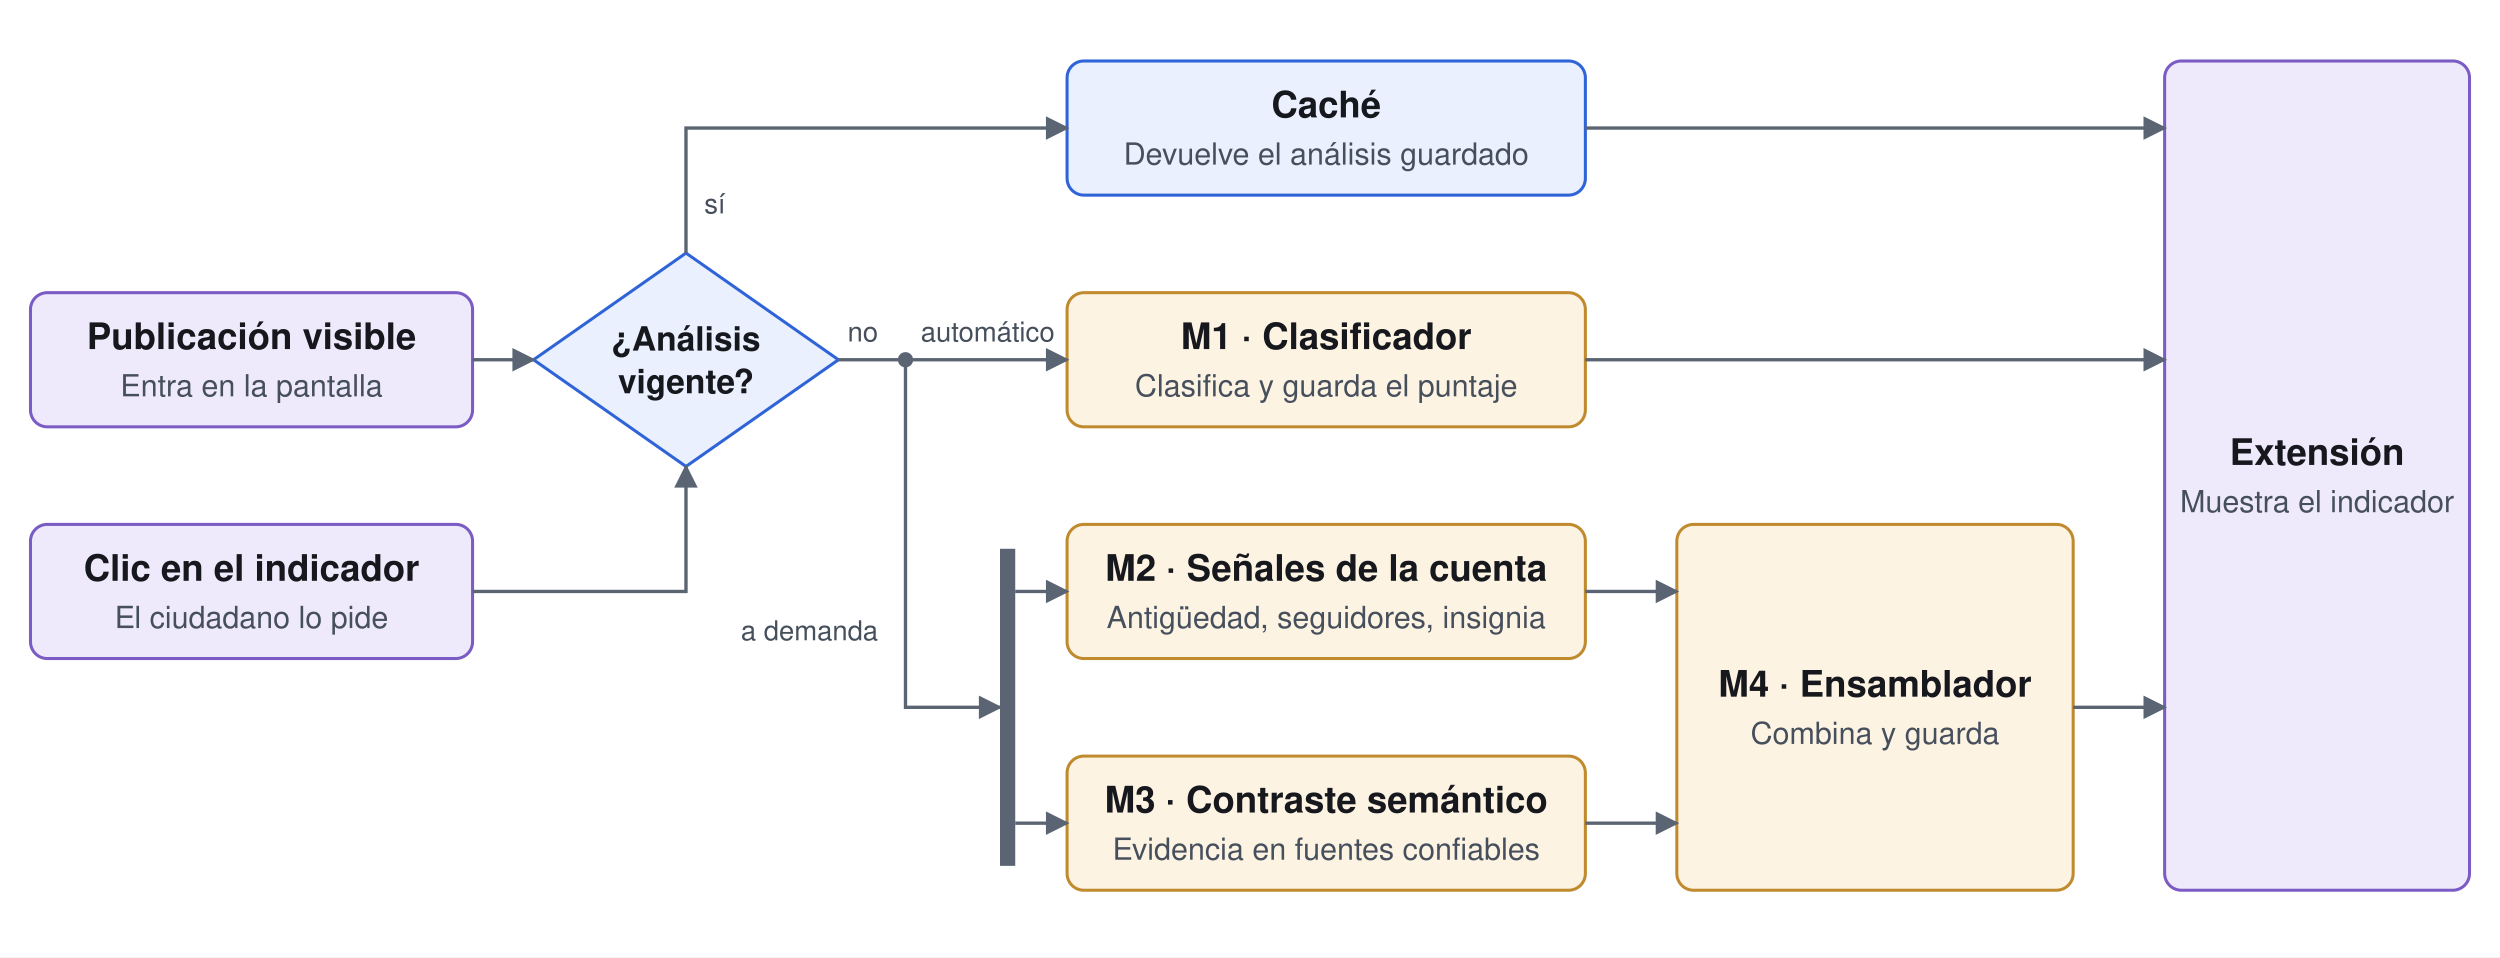
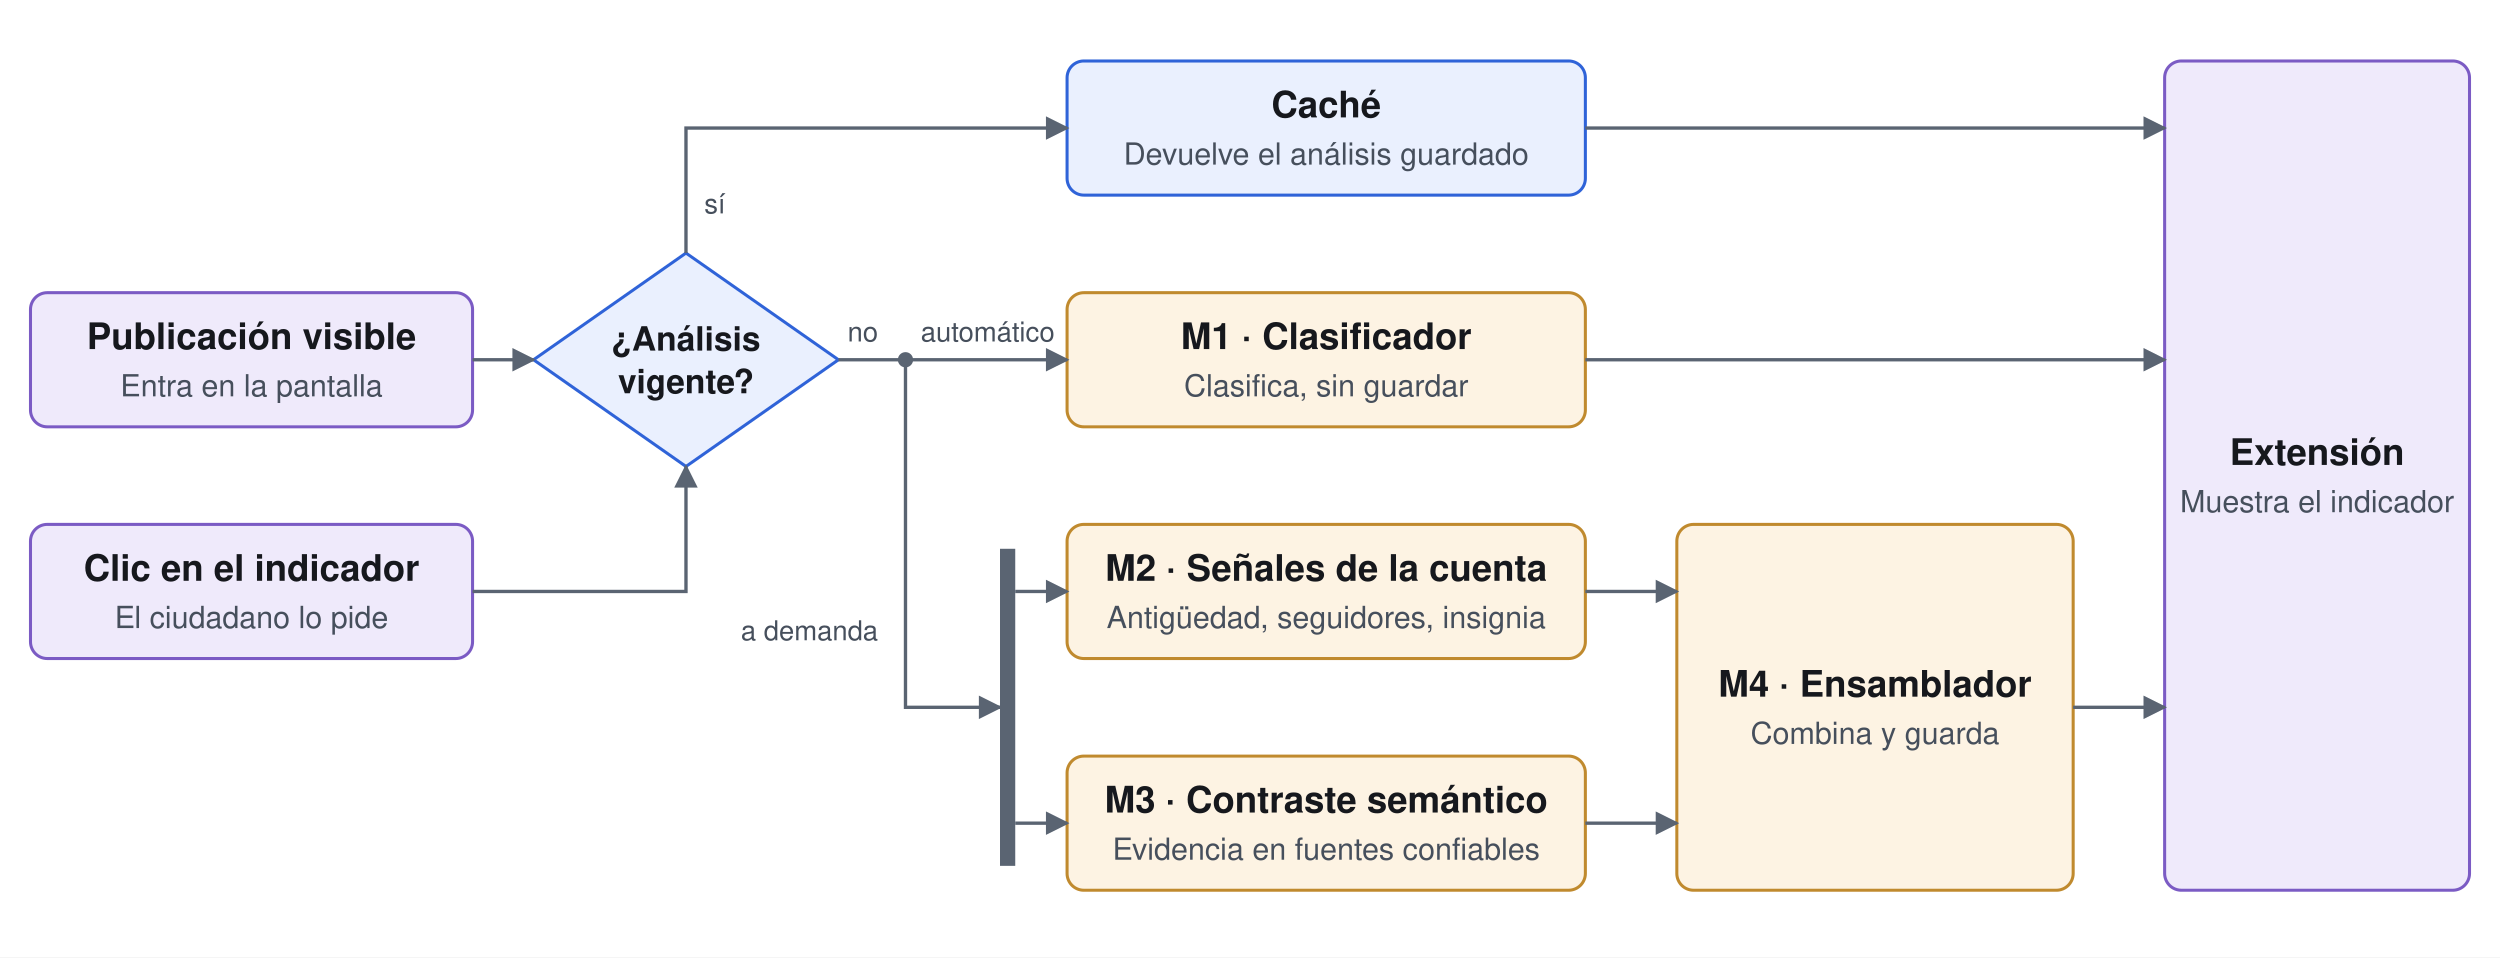
<svg xmlns="http://www.w3.org/2000/svg" viewBox="0 0 1640 628" width="1640" height="628" font-family="'Avenir Next','Segoe UI',system-ui,Helvetica,Arial,sans-serif">
  <style>
    .t{font-size:24px;font-weight:700;fill:#16181D;text-anchor:middle}
    .d{font-size:20px;fill:#464F5C;text-anchor:middle}
    .l{font-size:18px;fill:#464F5C}
    .cl{font-size:20px;font-style:italic;fill:#464F5C;text-anchor:end}
    .c{fill:none;stroke:#2F63D8;stroke-width:2;stroke-dasharray:10 8;opacity:.5}
    .a{fill:none;stroke:#5A6472;stroke-width:2.2;marker-end:url(#punta)}
  </style>
  <defs>
    <marker id="punta" viewBox="0 0 10 10" refX="9" refY="5" markerWidth="7" markerHeight="7" orient="auto-start-reverse">
      <path d="M0,0 L10,5 L0,10 z" fill="#5A6472" />
    </marker>
  </defs>
  <rect width="100%" height="100%" fill="#fff" />
  <rect x="20" y="192" width="290" height="88" rx="11" fill="#EFEAFB" stroke="#7B5BC4" stroke-width="2" />
  <text x="165" y="229" class="t">Publicación visible</text>
  <text x="165" y="260" class="d">Entra en la pantalla</text>
  <rect x="20" y="344" width="290" height="88" rx="11" fill="#EFEAFB" stroke="#7B5BC4" stroke-width="2" />
  <text x="165" y="381" class="t">Clic en el indicador</text>
  <text x="165" y="412" class="d">El ciudadano lo pide</text>
  <polygon points="450,166 550,236 450,306 350,236" fill="#EAF0FE" stroke="#2F63D8" stroke-width="2" />
  <text x="450" y="230" class="t" style="font-size:22px">¿Análisis</text>
  <text x="450" y="258" class="t" style="font-size:22px">vigente?</text>
  <rect x="700" y="40" width="340" height="88" rx="11" fill="#EAF0FE" stroke="#2F63D8" stroke-width="2" />
  <text x="870" y="77" class="t">Caché</text>
  <text x="870" y="108" class="d">Devuelve el análisis guardado</text>
  <rect x="700" y="192" width="340" height="88" rx="11" fill="#FDF3E3" stroke="#C08A2E" stroke-width="2" />
  <text x="870" y="229" class="t">M1 · Clasificador</text>
-   <text x="870" y="260" class="d">Clasifica y guarda el puntaje</text>
+   <text x="870" y="260" class="d">Clasifica, sin guardar</text>
  <rect x="700" y="344" width="340" height="88" rx="11" fill="#FDF3E3" stroke="#C08A2E" stroke-width="2" />
  <text x="870" y="381" class="t">M2 · Señales de la cuenta</text>
  <text x="870" y="412" class="d">Antigüedad, seguidores, insignia</text>
  <rect x="700" y="496" width="340" height="88" rx="11" fill="#FDF3E3" stroke="#C08A2E" stroke-width="2" />
  <text x="870" y="533" class="t">M3 · Contraste semántico</text>
  <text x="870" y="564" class="d">Evidencia en fuentes confiables</text>
  <rect x="1100" y="344" width="260" height="240" rx="11" fill="#FDF3E3" stroke="#C08A2E" stroke-width="2" />
  <text x="1230" y="457" class="t">M4 · Ensamblador</text>
  <text x="1230" y="488" class="d">Combina y guarda</text>
  <rect x="1420" y="40" width="200" height="544" rx="11" fill="#EFEAFB" stroke="#7B5BC4" stroke-width="2" />
  <text x="1520" y="305" class="t">Extensión</text>
  <text x="1520" y="336" class="d">Muestra el indicador</text>
  <rect x="656" y="360" width="10" height="208" fill="#5A6472" />
  <polyline points="310,236 350,236" class="a" />
  <polyline points="310,388 450,388 450,306" class="a" />
  <polyline points="450,166 450,84 700,84" class="a" />
  <text x="462" y="140" class="l">sí</text>
  <polyline points="550,236 700,236" class="a" />
  <text x="556" y="224" class="l">no</text>
  <text x="604" y="224" class="l">automático</text>
  <circle cx="594" cy="236" r="5" fill="#5A6472" />
  <polyline points="594,236 594,464 656,464" class="a" />
  <text x="486" y="420" class="l">a demanda</text>
  <polyline points="666,388 700,388" class="a" />
  <polyline points="666,540 700,540" class="a" />
  <polyline points="1040,388 1100,388" class="a" />
  <polyline points="1040,540 1100,540" class="a" />
  <polyline points="1040,84 1420,84" class="a" />
  <polyline points="1040,236 1420,236" class="a" />
  <polyline points="1360,464 1420,464" class="a" />
</svg>
